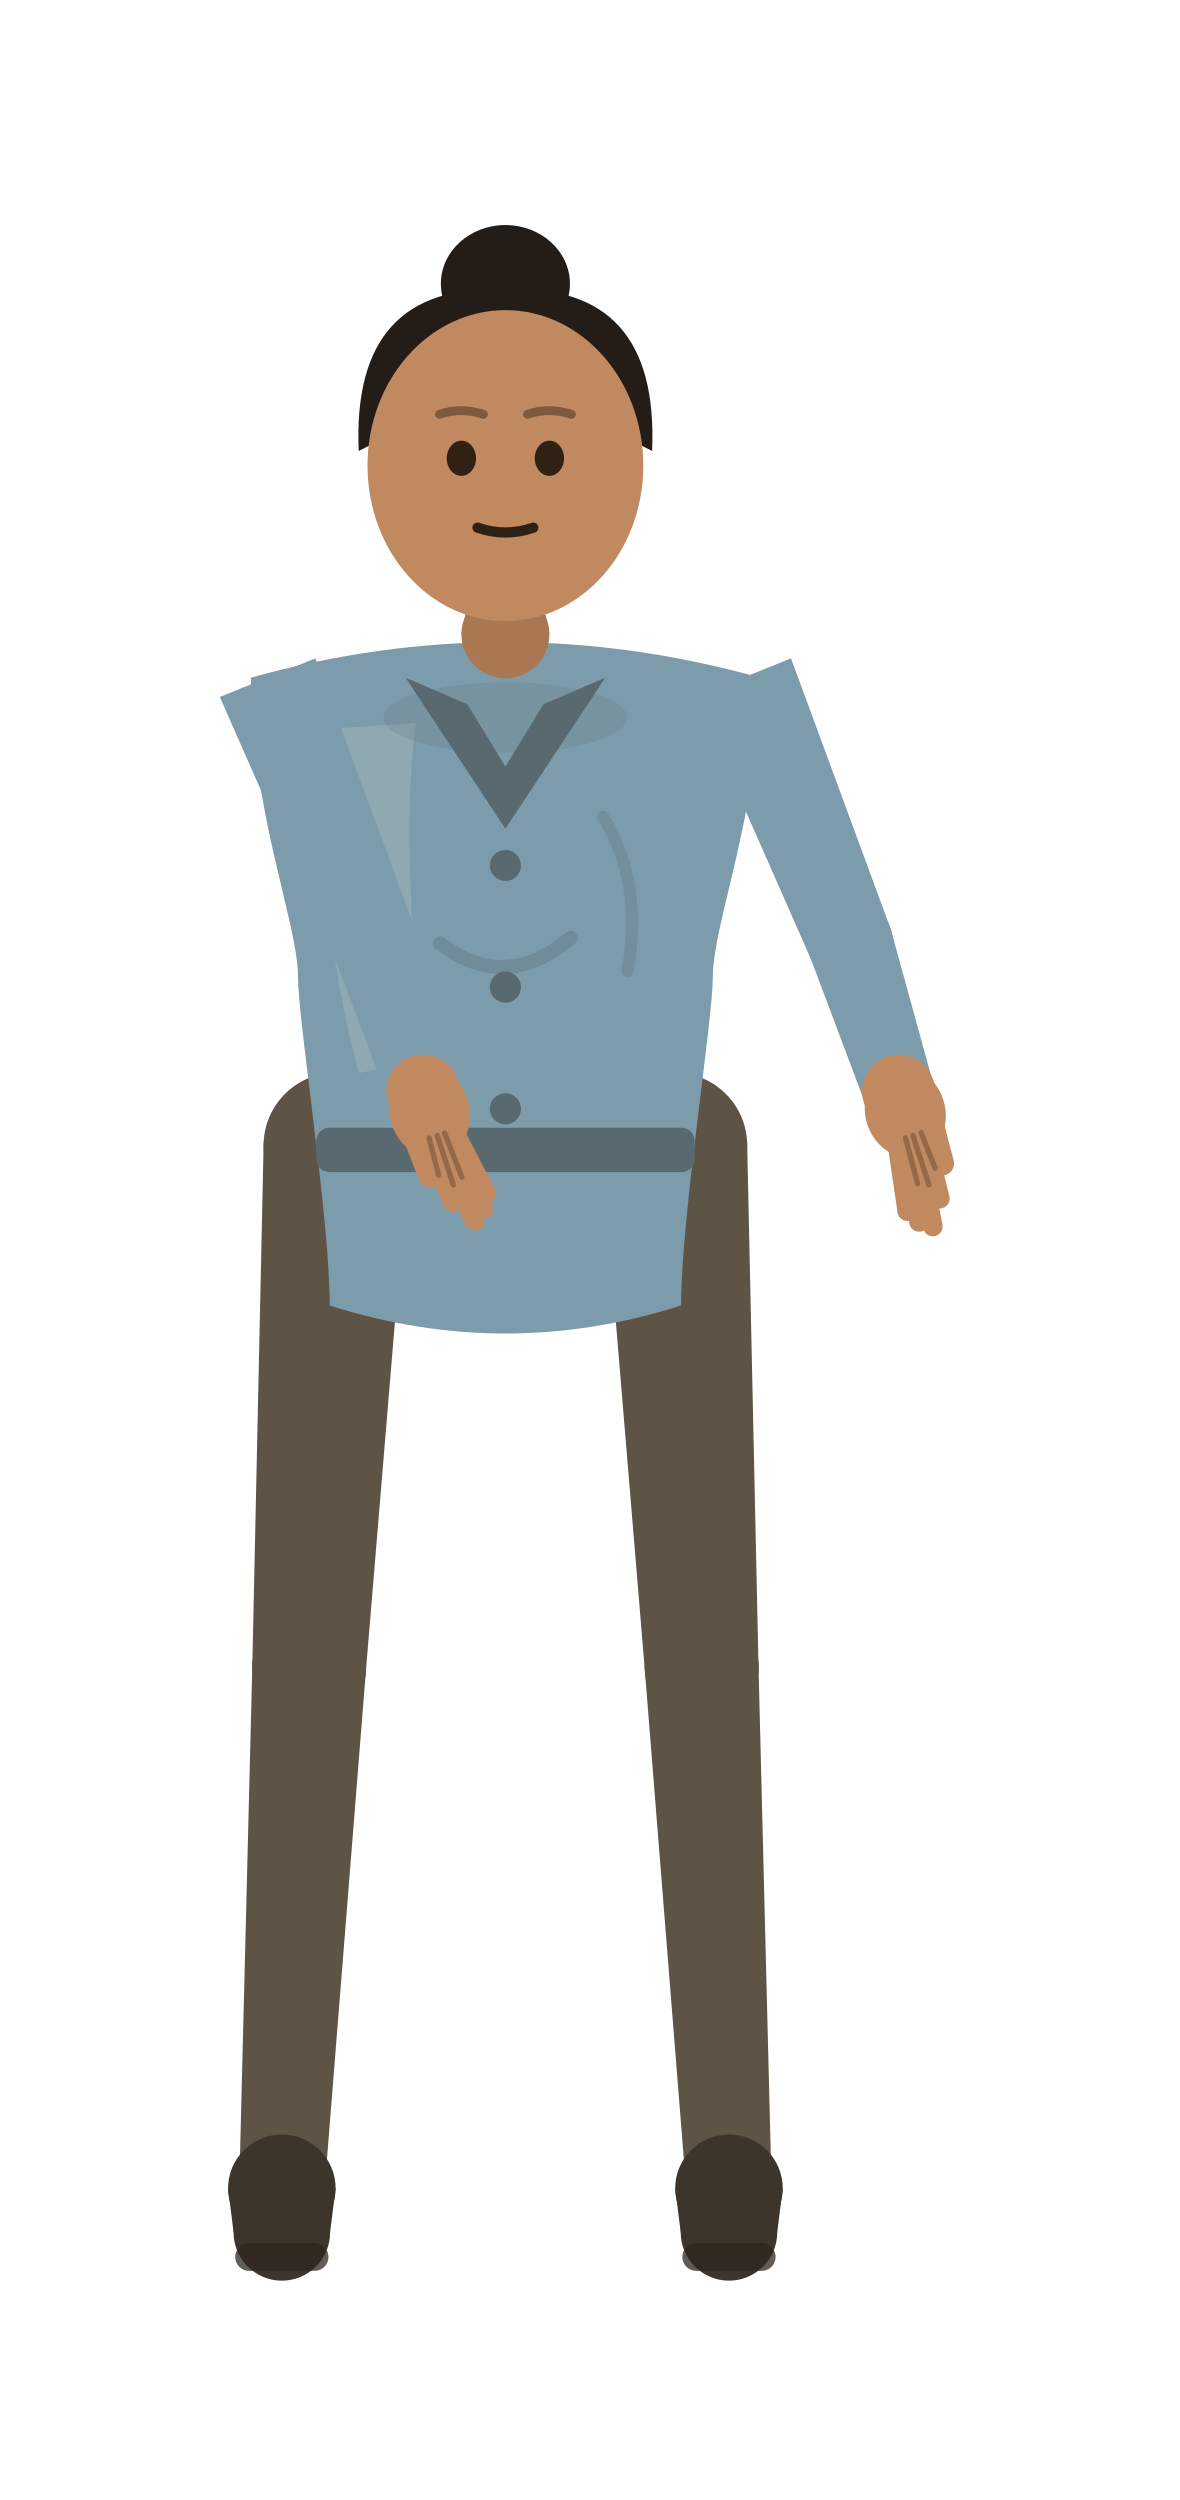
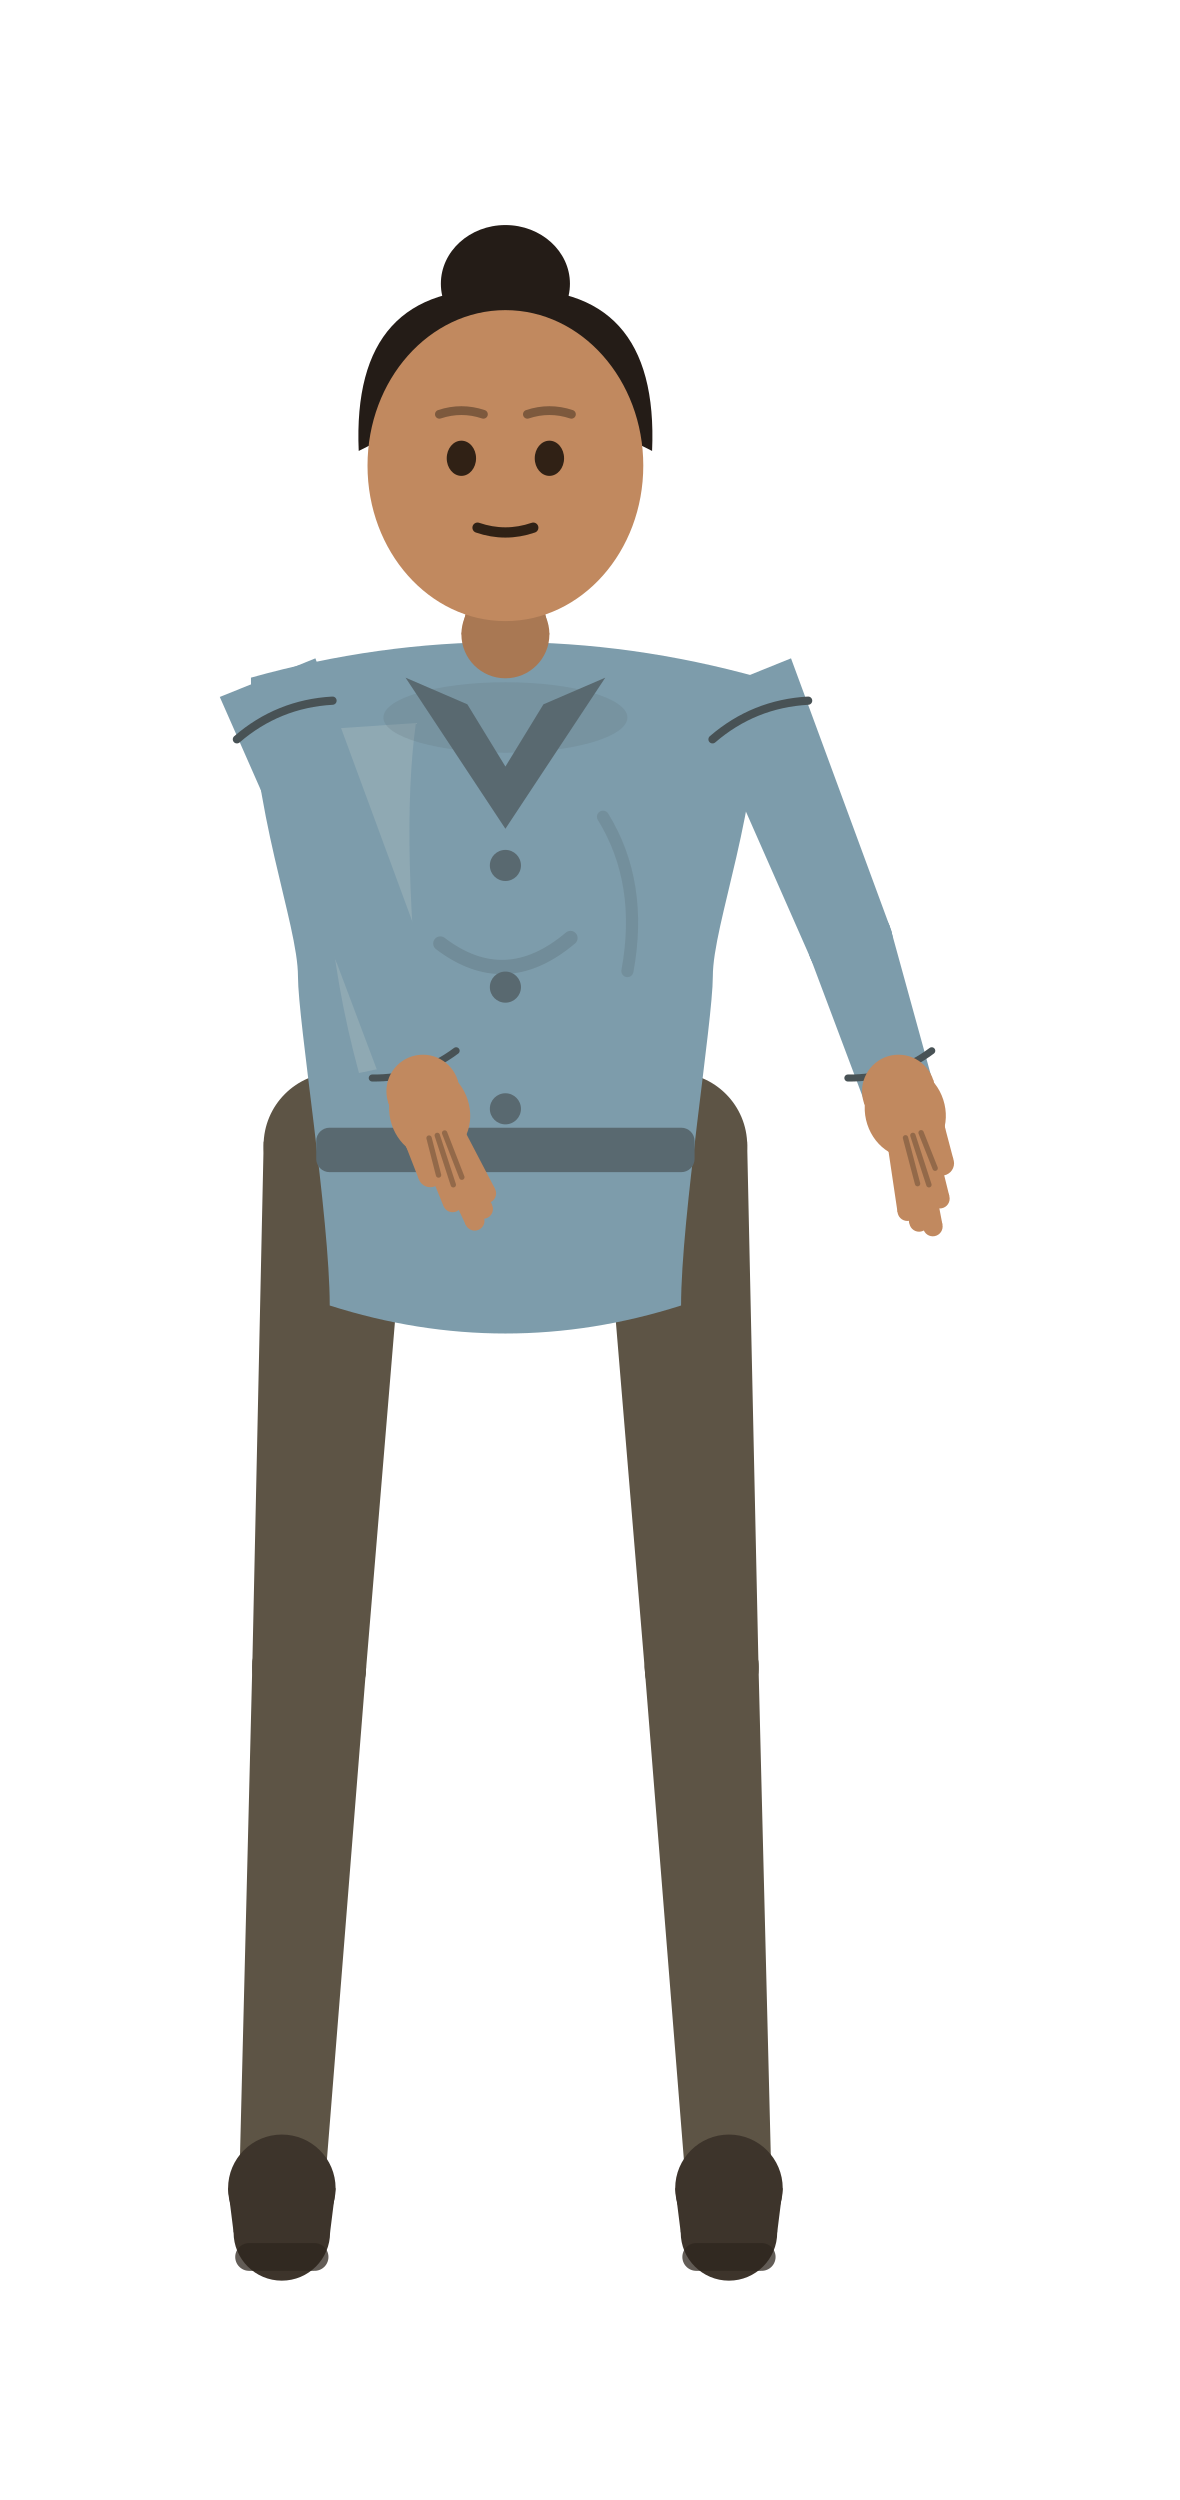
<svg xmlns="http://www.w3.org/2000/svg" class="nex-paperbook-figure" viewBox="-227.4 -515.4 530.77 1124.85" role="img" aria-label="Paperbook character">
  <g class="pb-figure" data-view-axis="front">
    <g class="pb-limb" fill="#5d5445">
      <path d="M -108.76 -1.72 L -113.86 233.34 L -62.73 236.02 L -43.24 1.72 Z" />
      <circle cx="-76" cy="0" r="32.8" />
      <circle cx="-88.3" cy="234.68" r="25.6" />
    </g>
    <g class="pb-limb" fill="#5d5445">
      <path d="M 43.24 1.72 L 62.73 236.02 L 113.86 233.34 L 108.76 -1.72 Z" />
      <circle cx="76" cy="0" r="32.8" />
      <circle cx="88.3" cy="234.68" r="25.6" />
    </g>
    <g class="pb-top" fill="#7d9cab">
      <path d="M -114.49 -210.5 Q 0 -242.5 114.49 -210.5 C 114.49 -150.5 93.33 -100 93.33 -76 C 93.33 -56 79.04 32.4 79.04 72 Q 0 97.2 -79.04 72 C -79.04 32.4 -93.33 -56 -93.33 -76 C -93.33 -100 -114.49 -150.5 -114.49 -210.5 Z" />
    </g>
    <g class="pb-fold" fill="#a1b5bb">
      <path d="M -76.86 -187.6 Q -87.84 -113.2 -65.88 -32.6 L -36.6 -38.8 Q -47.58 -138 -40.26 -190.08 Z" opacity="0.5" />
    </g>
    <g class="pb-fold" fill="none">
      <path d="M -29.28 -90.88 Q 0 -68.56 29.28 -93.36" fill="none" stroke="#60747c" stroke-width="6.41" stroke-linecap="round" opacity="0.4" />
    </g>
    <g class="pb-fold" fill="none">
      <path d="M 43.92 -147.92 Q 62.22 -118.16 54.9 -78.48" fill="none" stroke="#60747c" stroke-width="5.49" stroke-linecap="round" opacity="0.32" />
    </g>
    <g class="pb-fold" fill="#60747c">
      <ellipse cx="0" cy="-192.56" rx="54.9" ry="15.88" opacity="0.22" />
    </g>
    <g class="pb-trim" fill="#596970">
      <path d="M -44.94 -210.5 L 0 -142.5 L 44.94 -210.5 L 17.12 -198.5 L 0 -170.5 L -17.12 -198.5 Z" />
    </g>
    <g class="pb-trim" fill="#596970">
      <circle cx="0" cy="-126" r="7" />
      <circle cx="0" cy="-71.25" r="7" />
      <circle cx="0" cy="-16.5" r="7" />
    </g>
    <g class="pb-trim" fill="#596970">
      <rect x="-85.12" y="-8" width="170.24" height="20" rx="6" />
    </g>
    <g class="pb-neck" fill="#a97853">
      <path d="M -16.5 -246.5 L -19.8 -230 L 19.8 -230 L 16.5 -246.5 Z" />
      <circle cx="0" cy="-246.5" r="16.5" />
      <circle cx="0" cy="-230" r="19.8" />
    </g>
    <g class="pb-hair" fill="#241c17">
      <path d="M -66 -312.5 Q -69.3 -388.4 0 -385.1 Q 69.3 -388.4 66 -312.5 Q 0 -346.82 -66 -312.5 Z" />
      <ellipse cx="0" cy="-387.74" rx="29.04" ry="26.4" />
    </g>
    <g class="pb-head" fill="#c1895f">
      <ellipse cx="0" cy="-305.9" rx="62.04" ry="69.96" />
    </g>
    <g class="pb-face">
      <path d="M 9.9 -329 Q 19.8 -332.3 29.7 -329" fill="none" stroke="#7d593d" stroke-width="3.96" stroke-linecap="round" />
      <path d="M -29.7 -329 Q -19.8 -332.3 -9.9 -329" fill="none" stroke="#7d593d" stroke-width="3.96" stroke-linecap="round" />
      <ellipse cx="19.8" cy="-309.2" rx="6.6" ry="7.92" fill="#302115" />
      <ellipse cx="-19.8" cy="-309.2" rx="6.6" ry="7.92" fill="#302115" />
      <path d="M -12.54 -277.98 Q 0 -273.67 12.54 -277.98" fill="none" stroke="#302115" stroke-width="4.62" stroke-linecap="round" />
    </g>
    <g class="pb-limb" fill="#5d5445">
      <path d="M -113.86 233.34 L -119.76 468.21 L -81.42 470.22 L -62.73 236.02 Z" />
      <circle cx="-88.3" cy="234.68" r="25.6" />
      <circle cx="-100.59" cy="469.21" r="19.2" />
    </g>
    <g class="pb-limb" fill="#5d5445">
      <path d="M 62.73 236.02 L 81.42 470.22 L 119.76 468.21 L 113.86 233.34 Z" />
      <circle cx="88.3" cy="234.68" r="25.6" />
      <circle cx="100.59" cy="469.21" r="19.2" />
    </g>
    <g class="pb-foot" fill="#3d342b">
      <path d="M -124.78 469.21 L -122.3 489.05 L -78.88 489.05 L -76.4 469.21 Z" />
      <circle cx="-100.59" cy="469.21" r="24.19" />
      <circle cx="-100.59" cy="489.05" r="21.71" />
    </g>
    <g class="pb-foot" fill="#2e261e">
      <path d="M -115.31 500.09 L -85.87 500.09" stroke="#2e261e" stroke-width="12.51" stroke-linecap="round" fill="none" opacity="0.75" />
    </g>
    <g class="pb-foot" fill="#3d342b">
      <path d="M 76.4 469.21 L 78.88 489.05 L 122.3 489.05 L 124.78 469.21 Z" />
      <circle cx="100.59" cy="469.21" r="24.19" />
      <circle cx="100.59" cy="489.05" r="21.71" />
    </g>
    <g class="pb-foot" fill="#2e261e">
      <path d="M 85.87 500.09 L 115.31 500.09" stroke="#2e261e" stroke-width="12.51" stroke-linecap="round" fill="none" opacity="0.75" />
    </g>
    <g class="pb-limb" fill="#7d9cab">
      <path d="M -128.51 -201.81 L -76.69 -84.21 L -41.08 -98.6 L -85.49 -219.19 Z" />
      <circle cx="-58.88" cy="-91.41" r="19.2" />
    </g>
    <g class="pb-limb" fill="#7d9cab">
      <path d="M 85.49 -201.81 L 137.31 -84.21 L 172.92 -98.6 L 128.51 -219.19 Z" />
      <circle cx="155.12" cy="-91.41" r="19.2" />
    </g>
+     <g class="pb-detail" fill="none">
+       <path d="M -77.79 -200.14 Q -102.26 -198.76 -120.81 -182.75" stroke="#485255" stroke-width="3.71" stroke-linecap="round" />
+     </g>
+     <g class="pb-detail" fill="none">
+       <path d="M 136.21 -200.14 Q 111.74 -198.76 93.19 -182.75" stroke="#485255" stroke-width="3.71" stroke-linecap="round" />
+     </g>
    <g class="pb-limb" fill="#7d9cab">
      <path d="M -77.14 -85.47 L -52.34 -19.49 L -21.91 -29.38 L -40.62 -97.34 Z" />
      <circle cx="-58.88" cy="-91.41" r="19.2" />
      <circle cx="-37.12" cy="-24.43" r="16" />
    </g>
    <g class="pb-limb" fill="#7d9cab">
      <path d="M 136.86 -85.47 L 161.66 -19.49 L 192.09 -29.38 L 173.38 -97.34 Z" />
      <circle cx="155.12" cy="-91.41" r="19.2" />
      <circle cx="176.88" cy="-24.43" r="16" />
+     </g>
+     <g class="pb-detail" fill="none">
+       <path d="M -22.17 -42.62 Q -38.95 -30.07 -59.91 -30.36" stroke="#485255" stroke-width="3.17" stroke-linecap="round" />
+     </g>
+     <g class="pb-detail" fill="none">
+       <path d="M 191.83 -42.62 Q 175.05 -30.07 154.09 -30.36" stroke="#485255" stroke-width="3.17" stroke-linecap="round" />
    </g>
    <g class="pb-hand" fill="#c1895f">
      <path d="M -52.73 -19.36 L -48.04 -10.52 L -20.11 -19.6 L -21.51 -29.51 Z" />
      <circle cx="-37.12" cy="-24.43" r="16.42" />
      <circle cx="-34.08" cy="-15.06" r="14.69" />
      <ellipse cx="-34.08" cy="-15.06" rx="20.74" ry="17.97" transform="rotate(72 -34.08 -15.06)" />
      <path d="M -44.91 -0.12 L -39.1 14.82 L -28.48 11.71 L -31.65 -4.01 Z" />
      <circle cx="-38.28" cy="-2.06" r="6.91" />
      <circle cx="-33.79" cy="13.26" r="5.53" />
      <path d="M -39.54 -1.44 L -27.9 27.13 L -19.59 24.09 L -29.15 -5.24 Z" />
      <circle cx="-34.35" cy="-3.34" r="5.53" />
      <circle cx="-23.75" cy="25.61" r="4.42" />
      <path d="M -35.72 -2.32 L -17.87 35.67 L -9.77 32.12 L -25.59 -6.76 Z" />
      <circle cx="-30.66" cy="-4.54" r="5.53" />
      <circle cx="-13.82" cy="33.89" r="4.42" />
      <path d="M -32.27 -3.12 L -13.98 30.58 L -6.09 26.59 L -22.41 -8.11 Z" />
      <circle cx="-27.34" cy="-5.62" r="5.53" />
      <circle cx="-10.03" cy="28.58" r="4.42" />
      <path d="M -29.32 -3.81 L -12.45 23.74 L -4.75 19.38 L -19.7 -9.26 Z" />
      <circle cx="-24.51" cy="-6.54" r="5.53" />
      <circle cx="-8.6" cy="21.56" r="4.42" />
    </g>
    <g class="pb-hand" fill="#c1895f">
      <path d="M 161.27 -19.36 L 165.96 -10.52 L 193.89 -19.6 L 192.49 -29.51 Z" />
      <circle cx="176.88" cy="-24.43" r="16.42" />
      <circle cx="179.92" cy="-15.06" r="14.69" />
      <ellipse cx="179.92" cy="-15.06" rx="20.74" ry="17.97" transform="rotate(72 179.92 -15.06)" />
      <path d="M 184.45 -4.69 L 191.13 9.89 L 201.55 6.16 L 197.47 -9.34 Z" />
      <circle cx="190.96" cy="-7.02" r="6.91" />
      <circle cx="196.34" cy="8.02" r="5.53" />
      <path d="M 181.71 -4.22 L 191.22 25.13 L 199.73 22.71 L 192.35 -7.25 Z" />
      <circle cx="187.03" cy="-5.74" r="5.53" />
      <circle cx="195.47" cy="23.92" r="4.42" />
      <path d="M 177.94 -3.36 L 187.99 37.39 L 196.63 35.5 L 188.74 -5.72 Z" />
      <circle cx="183.34" cy="-4.54" r="5.53" />
      <circle cx="192.31" cy="36.45" r="4.42" />
      <path d="M 174.56 -2.58 L 181.76 35.09 L 190.49 33.68 L 185.48 -4.34 Z" />
      <circle cx="180.02" cy="-3.46" r="5.53" />
      <circle cx="186.13" cy="34.38" r="4.42" />
      <path d="M 171.7 -1.92 L 176.44 30.04 L 185.23 29.04 L 182.69 -3.17 Z" />
      <circle cx="177.2" cy="-2.54" r="5.53" />
      <circle cx="180.84" cy="29.54" r="4.42" />
    </g>
    <g class="pb-detail" fill="none">
      <path d="M -34.35 -3.34 L -30.08 13.29" fill="none" stroke="#664933" stroke-width="2.42" stroke-linecap="round" opacity="0.5" />
      <path d="M -30.66 -4.54 L -23.44 17.68" fill="none" stroke="#664933" stroke-width="2.42" stroke-linecap="round" opacity="0.5" />
      <path d="M -27.34 -5.62 L -19.6 14.27" fill="none" stroke="#664933" stroke-width="2.42" stroke-linecap="round" opacity="0.5" />
    </g>
    <g class="pb-detail" fill="none">
      <path d="M 187.03 -5.74 L 193.36 10.23" fill="none" stroke="#664933" stroke-width="2.42" stroke-linecap="round" opacity="0.5" />
      <path d="M 183.34 -4.54 L 190.56 17.68" fill="none" stroke="#664933" stroke-width="2.42" stroke-linecap="round" opacity="0.5" />
      <path d="M 180.02 -3.46 L 185.45 17.18" fill="none" stroke="#664933" stroke-width="2.42" stroke-linecap="round" opacity="0.5" />
    </g>
  </g>
</svg>
